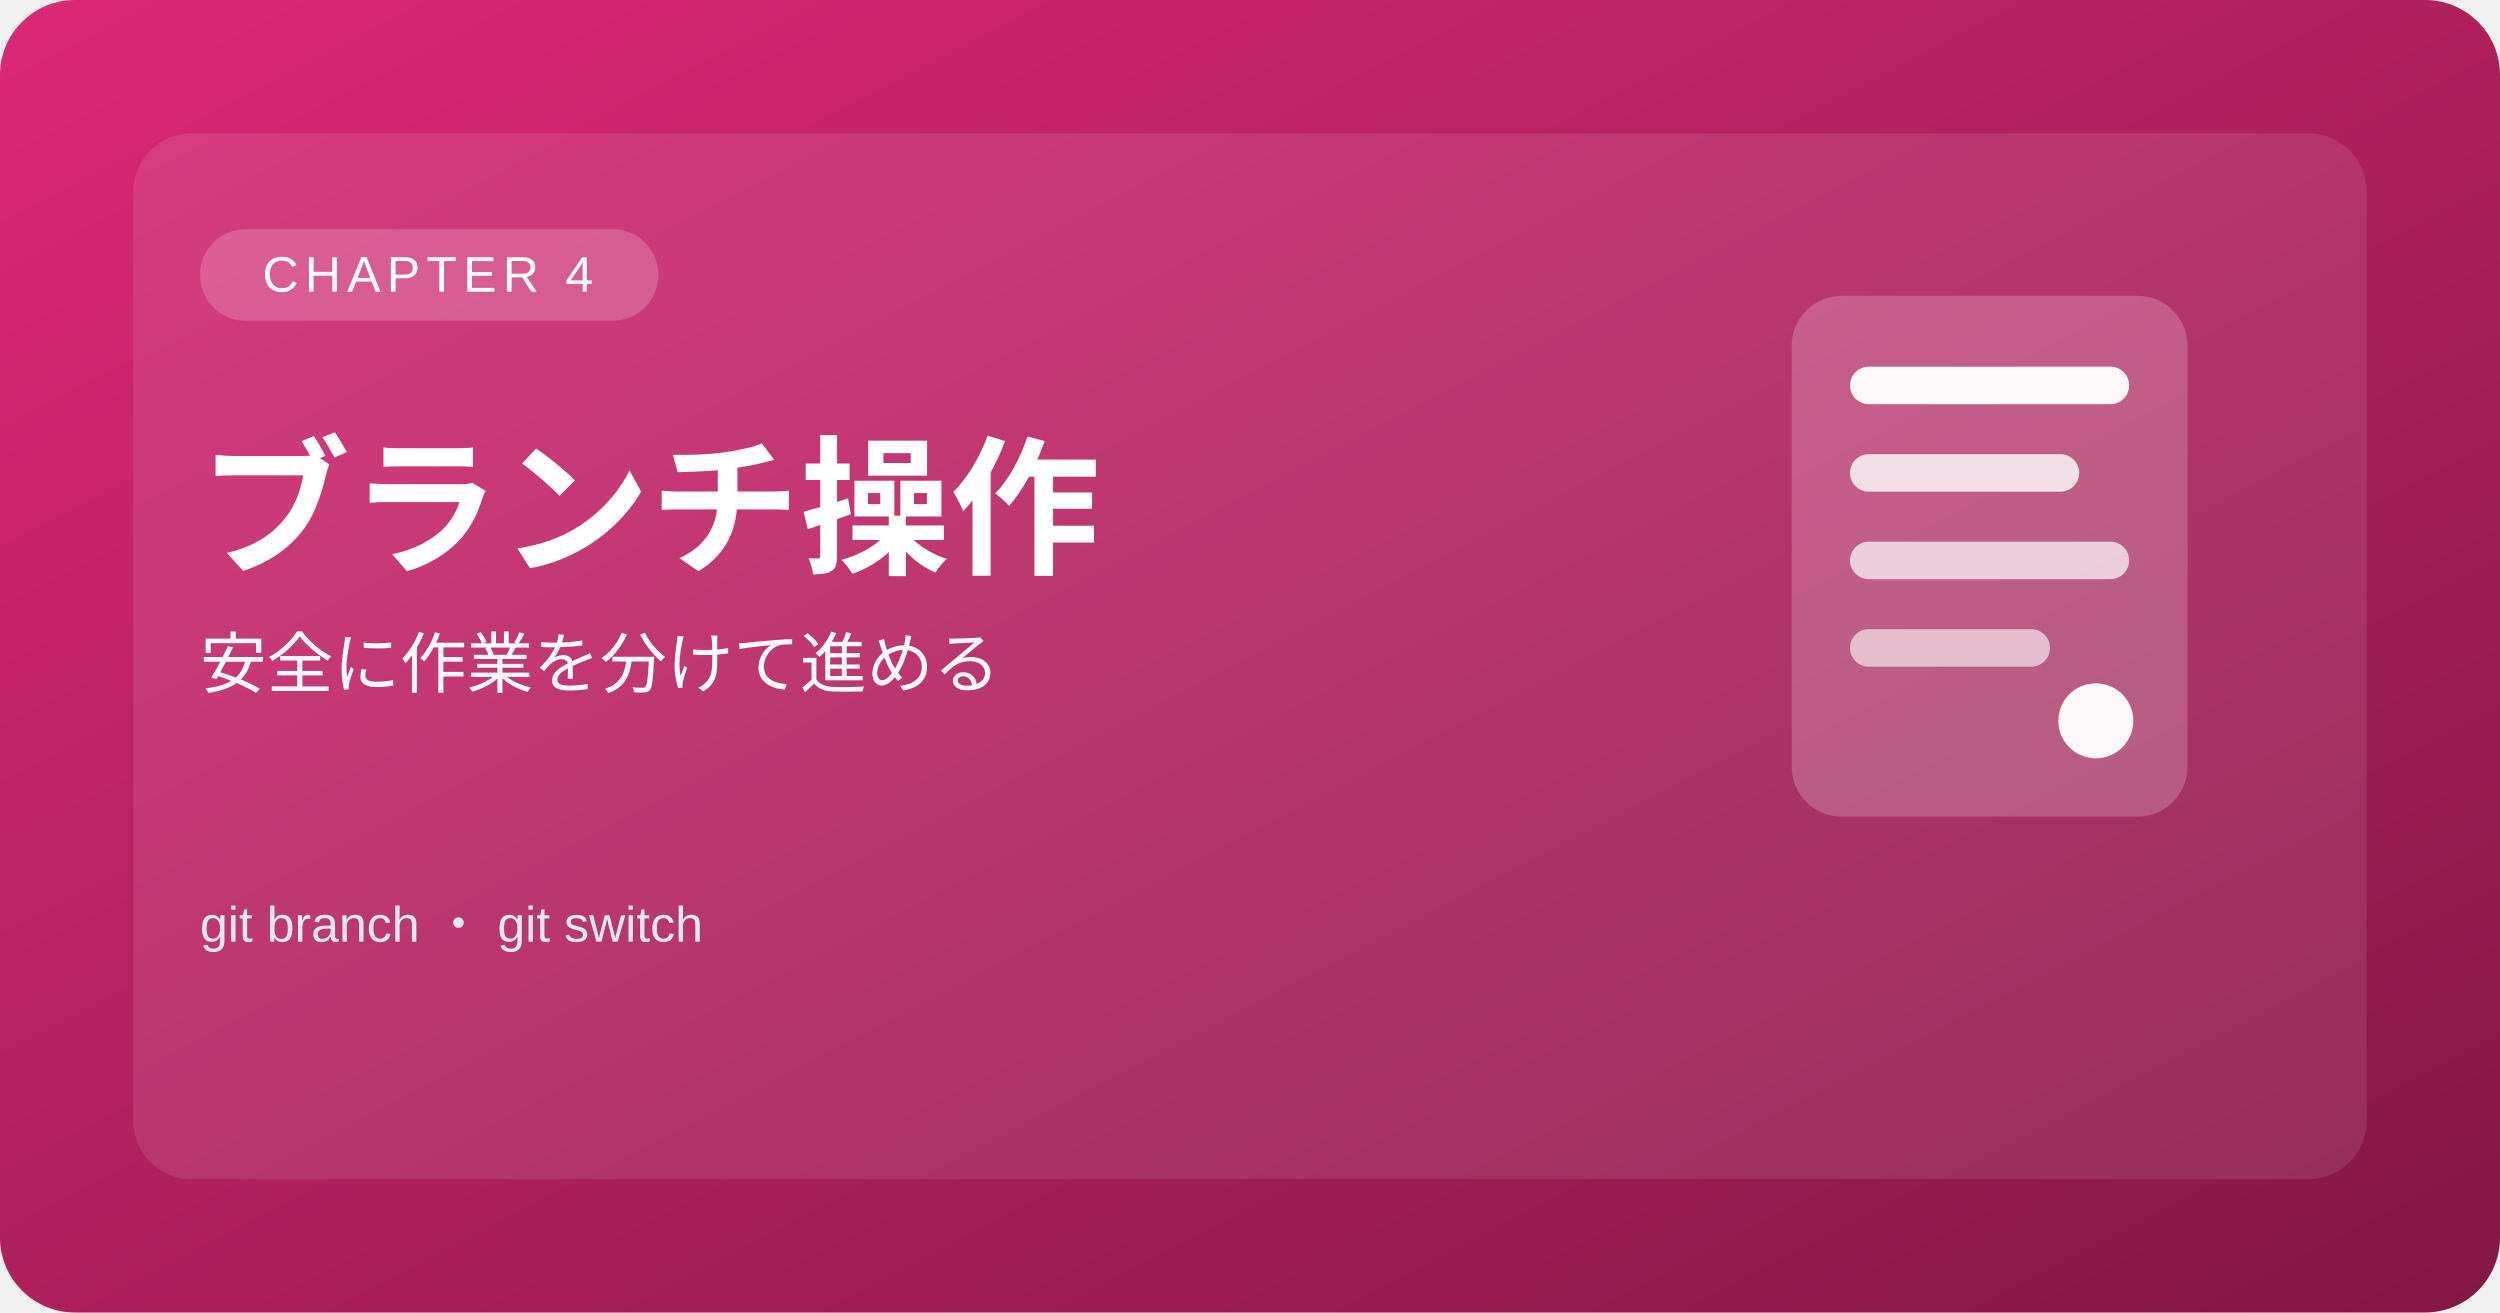
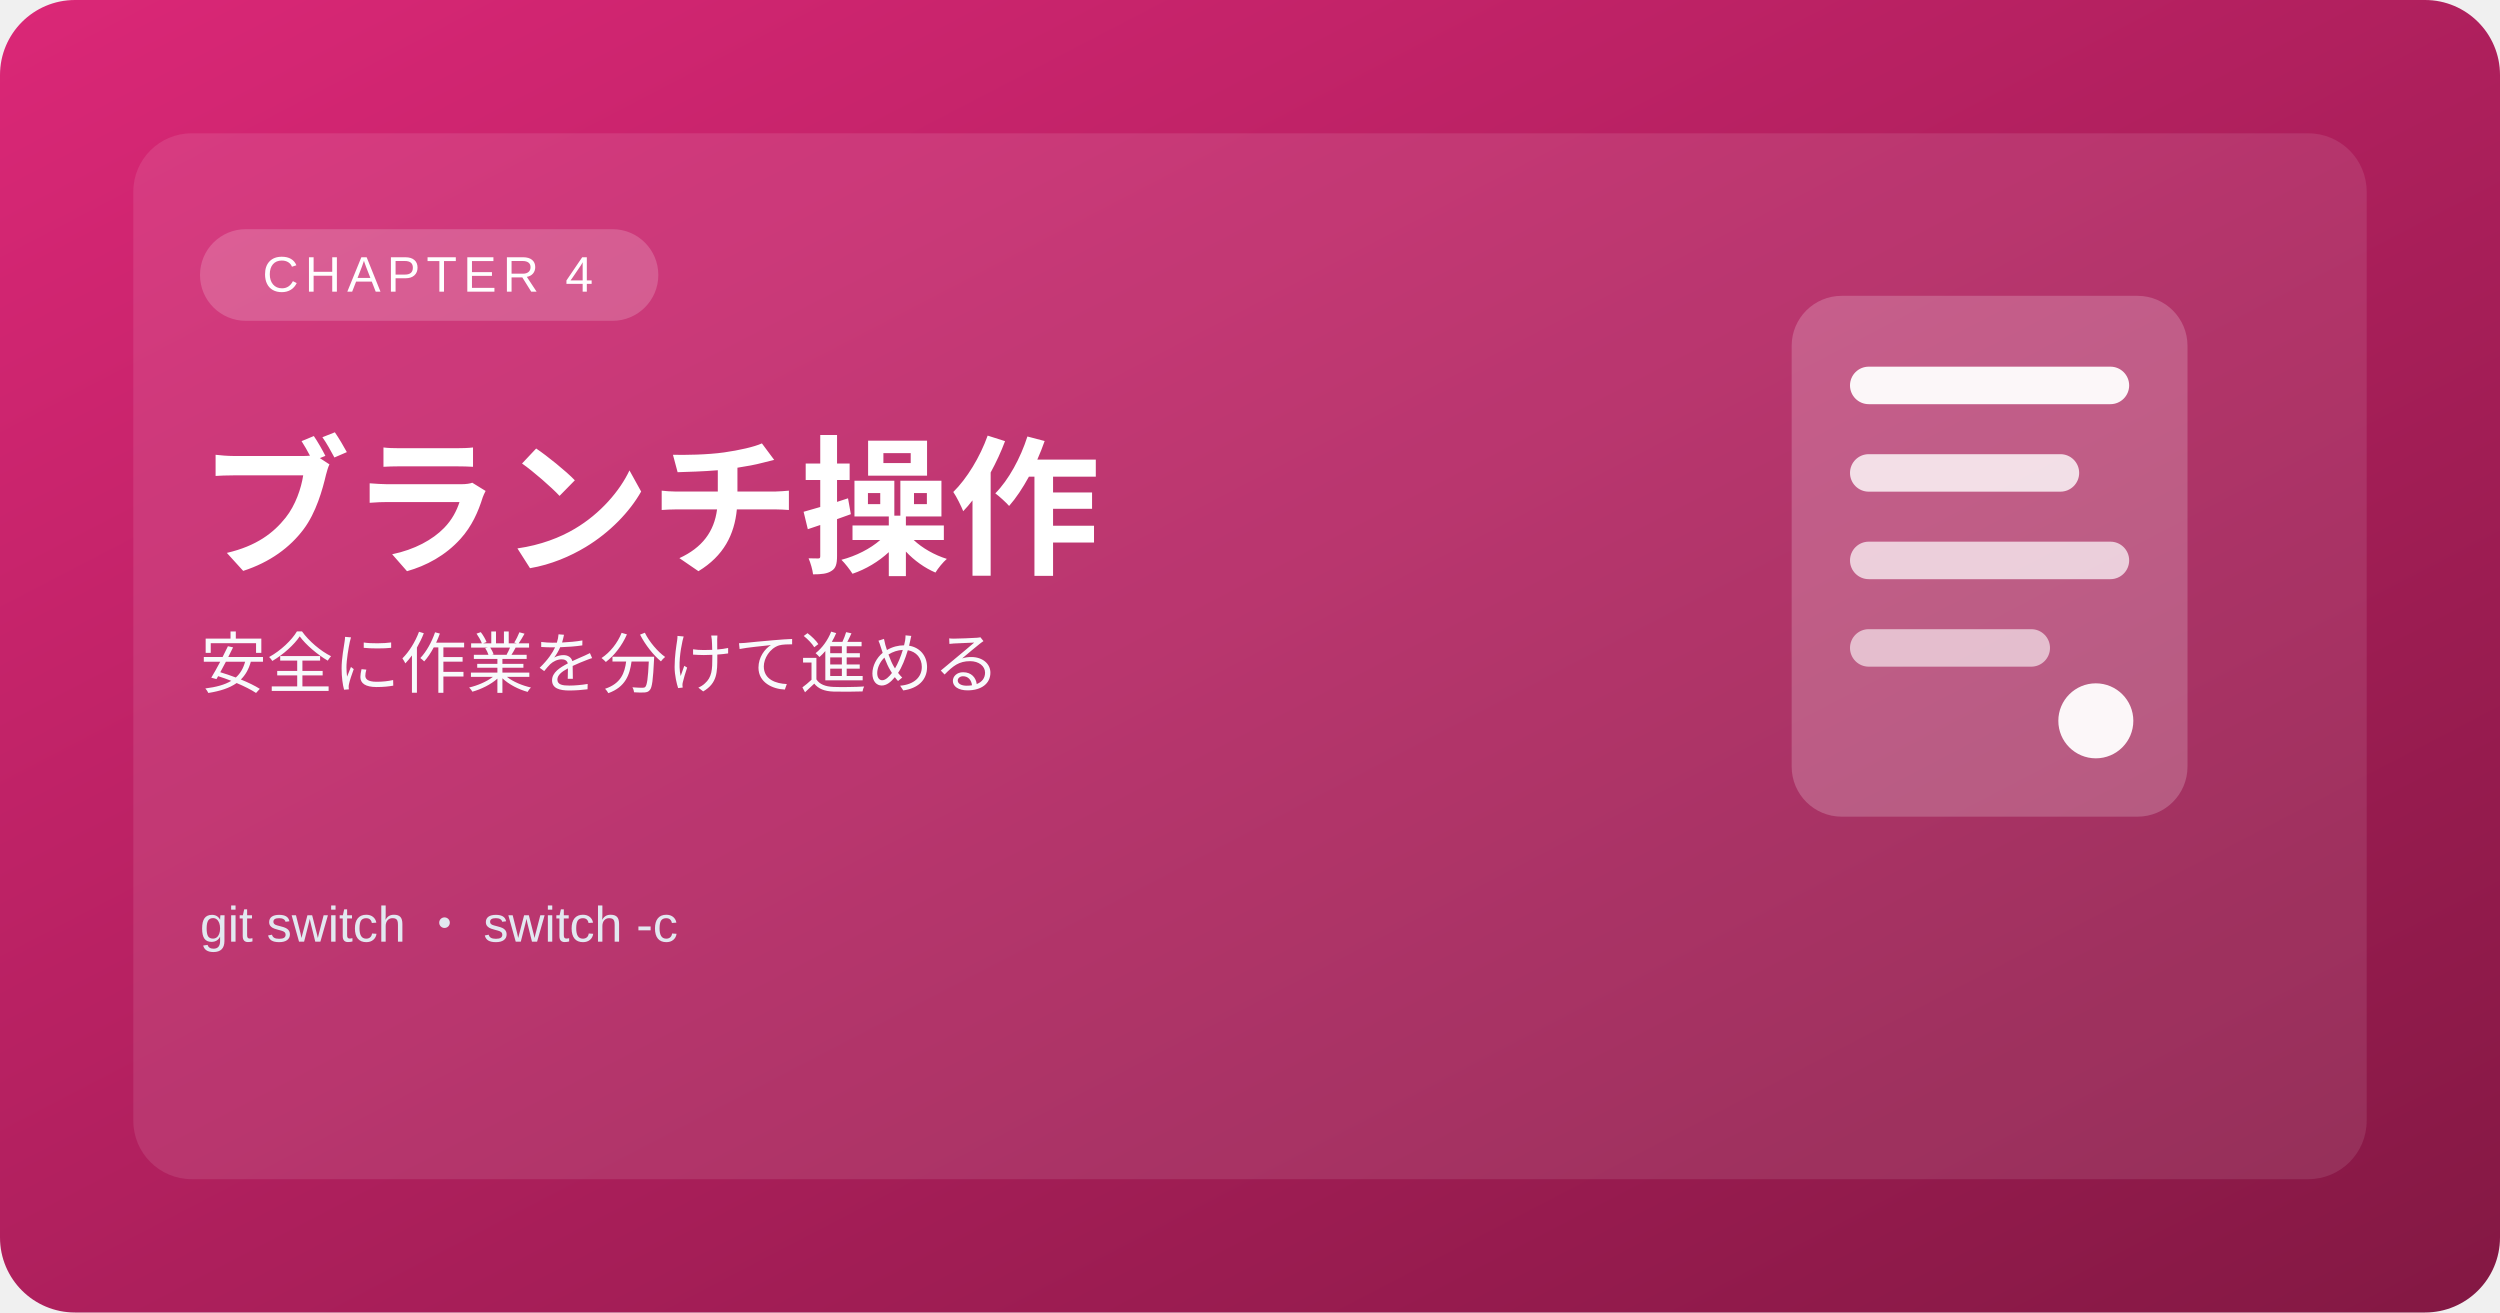
<svg xmlns="http://www.w3.org/2000/svg" viewBox="0 0 1200 630" role="img" aria-labelledby="title desc">
  <defs>
    <linearGradient id="bg" x1="0" y1="0" x2="1" y2="1">
      <stop offset="0%" stop-color="#db2777" />
      <stop offset="100%" stop-color="#831843" />
    </linearGradient>
  </defs>
  <rect width="1200" height="630" rx="36" fill="url(#bg)" />
  <rect x="64" y="64" width="1072" height="502" rx="28" fill="#ffffff" opacity="0.10" />
  <rect x="96" y="110" width="220" height="44" rx="22" fill="#ffffff" opacity="0.18" />
  <text x="126" y="140" fill="#ffffff" font-size="24" font-family="Arial, Helvetica, sans-serif" letter-spacing="3">CHAPTER 4</text>
  <text x="96" y="270" fill="#ffffff" font-size="72" font-weight="700" font-family="Arial, Helvetica, sans-serif">ブランチ操作</text>
  <text x="96" y="330" fill="#f8fafc" font-size="32" font-family="Arial, Helvetica, sans-serif">安全に作業を分けて進める</text>
  <g transform="translate(860 142)">
    <rect x="0" y="0" width="190" height="250" rx="24" fill="#ffffff" opacity="0.20" />
    <rect x="28" y="34" width="134" height="18" rx="9" fill="#ffffff" opacity="0.95" />
    <rect x="28" y="76" width="110" height="18" rx="9" fill="#ffffff" opacity="0.80" />
    <rect x="28" y="118" width="134" height="18" rx="9" fill="#ffffff" opacity="0.70" />
    <rect x="28" y="160" width="96" height="18" rx="9" fill="#ffffff" opacity="0.60" />
    <circle cx="146" cy="204" r="18" fill="#ffffff" opacity="0.95" />
  </g>
-   <text x="96" y="452" fill="#e2e8f0" font-size="24" font-family="Arial, Helvetica, sans-serif">git branch ・ git switch</text>
+   <text x="96" y="452" fill="#e2e8f0" font-size="24" font-family="Arial, Helvetica, sans-serif">git switch ・ switch -c</text>
</svg>
